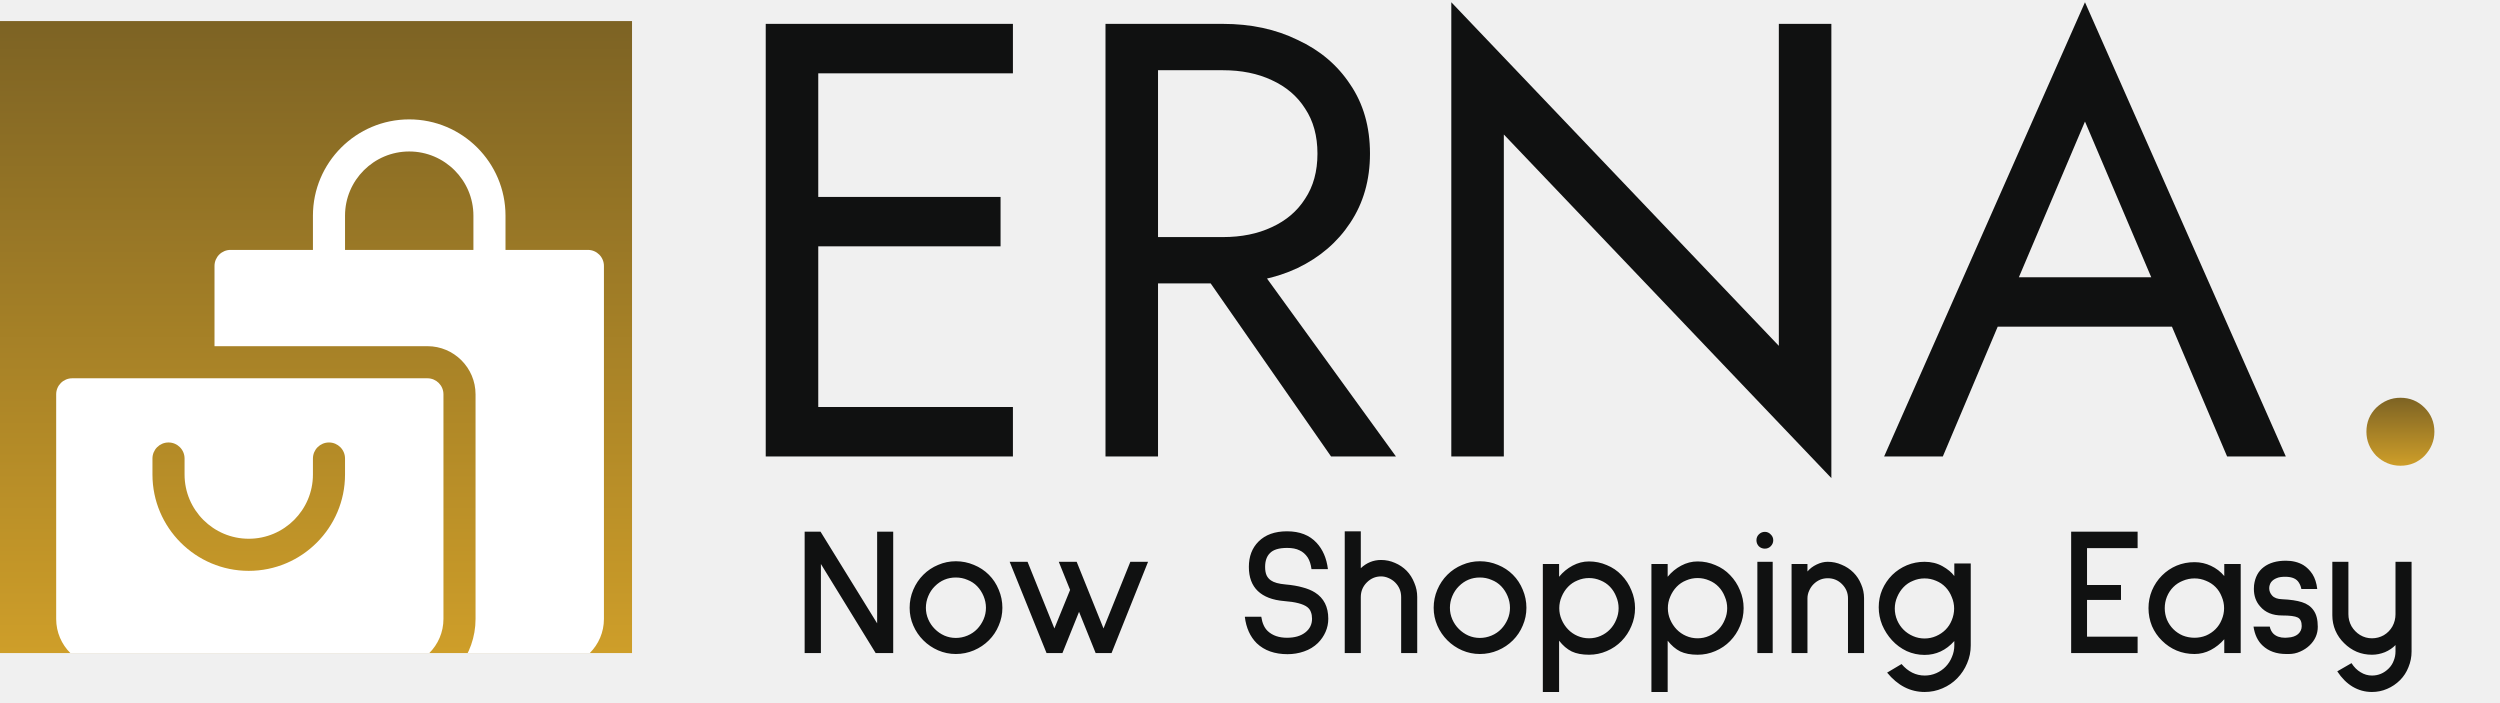
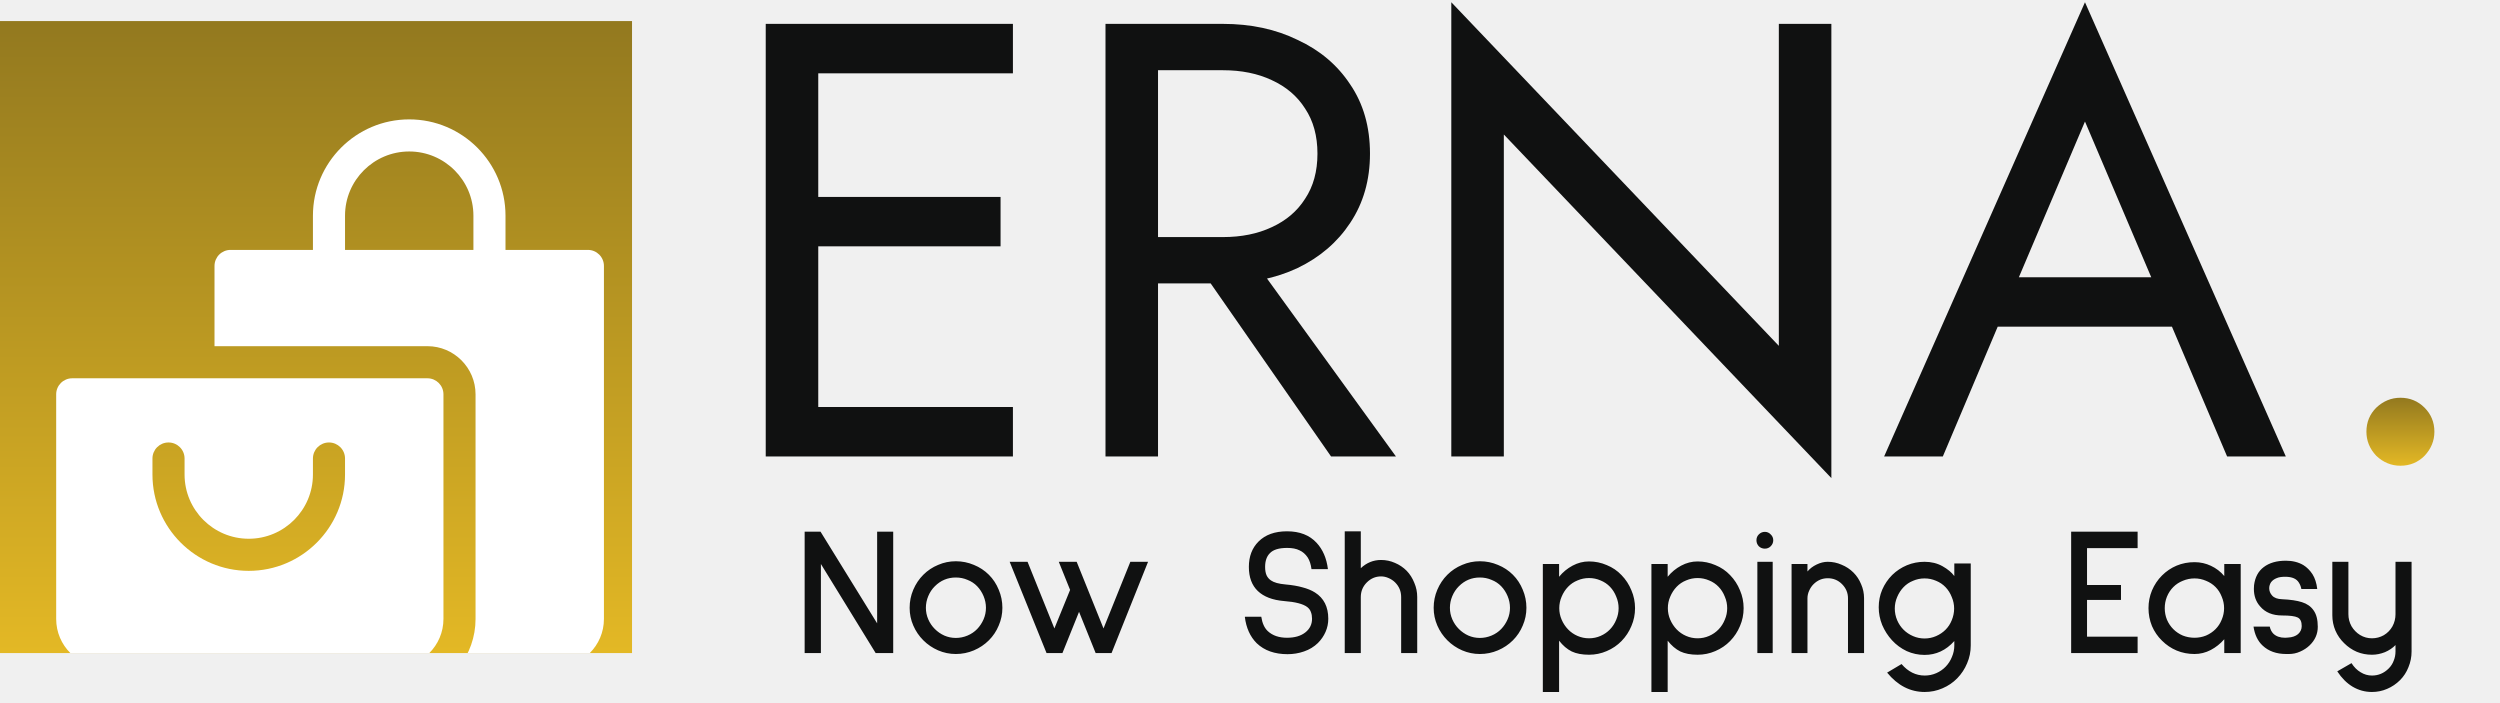
<svg xmlns="http://www.w3.org/2000/svg" width="178" height="50" viewBox="0 0 178 50" fill="none">
  <defs>
    <linearGradient id="vp-gold" x1="0" y1="0" x2="0" y2="1">
-       <stop offset="0" stop-color="#7D6324" />
-       <stop offset="1" stop-color="#CE9E29" />
+       <stop offset="0" stop-color="#93791F" />
+       <stop offset="1" stop-color="#E3B825" />
    </linearGradient>
  </defs>
  <g clip-path="url(#clip0_2343_17312)">
    <rect width="45" height="45" transform="translate(0 1.5)" fill="url(#vp-gold)" />
    <path d="M30.432 26.934H5.143C4.511 26.934 4 27.445 4 28.076V44.072C4 45.962 5.538 47.5 7.428 47.5H28.146C30.037 47.5 31.574 45.962 31.574 44.072V28.076C31.574 27.445 31.063 26.934 30.432 26.934ZM24.566 33.789C24.566 37.569 21.491 40.645 17.711 40.645C13.931 40.645 10.855 37.569 10.855 33.789V32.647C10.855 32.015 11.367 31.504 11.998 31.504C12.63 31.504 13.141 32.015 13.141 32.647V33.789C13.141 36.31 15.19 38.359 17.711 38.359C20.232 38.359 22.281 36.31 22.281 33.789V32.647C22.281 32.015 22.792 31.504 23.424 31.504C24.055 31.504 24.566 32.015 24.566 32.647V33.789Z" fill="white" />
    <path d="M41.857 17.793H35.992V15.355C35.992 11.575 32.917 8.5 29.137 8.5C25.356 8.5 22.281 11.575 22.281 15.355V17.793H16.416C15.784 17.793 15.273 18.304 15.273 18.936V24.648H30.432C32.322 24.648 33.859 26.186 33.859 28.076V44.072C33.859 45.363 33.413 46.542 32.688 47.5H39.572C41.462 47.5 43 45.962 43 44.072V18.936C43 18.304 42.489 17.793 41.857 17.793ZM33.707 17.793H24.566V15.355C24.566 12.835 26.616 10.785 29.137 10.785C31.657 10.785 33.707 12.835 33.707 15.355V17.793Z" fill="white" />
  </g>
  <path d="M56.588 32.5V28.98H72.12V32.5H56.588ZM56.588 5.22V1.7H72.12V5.22H56.588ZM56.588 17.54V14.02H71.24V17.54H56.588ZM54.52 1.7H58.26V32.5H54.52V1.7ZM84.211 17.32H88.391L99.391 32.5H94.771L84.211 17.32ZM78.711 1.7H82.451V32.5H78.711V1.7ZM80.779 5V1.7H87.071C89.066 1.7 90.841 2.081 92.395 2.844C93.979 3.577 95.226 4.633 96.135 6.012C97.074 7.391 97.543 9.033 97.543 10.94C97.543 12.817 97.074 14.46 96.135 15.868C95.226 17.247 93.979 18.317 92.395 19.08C90.841 19.813 89.066 20.18 87.071 20.18H80.779V16.88H87.071C88.391 16.88 89.55 16.645 90.547 16.176C91.574 15.707 92.366 15.032 92.923 14.152C93.51 13.272 93.803 12.201 93.803 10.94C93.803 9.679 93.51 8.608 92.923 7.728C92.366 6.848 91.574 6.173 90.547 5.704C89.55 5.235 88.391 5 87.071 5H80.779ZM126.653 1.7H130.393V34.04L107.073 9.576V32.5H103.333V0.16L126.653 24.624V1.7ZM140.398 23.26L141.718 19.74H155.358L156.678 23.26H140.398ZM148.45 8.652L143.258 20.884L142.906 21.676L138.33 32.5H134.15L148.45 0.16L162.75 32.5H158.57L154.082 21.94L153.73 21.06L148.45 8.652Z" fill="#101111" />
  <path d="M168.489 30.74C168.489 30.065 168.723 29.493 169.193 29.024C169.691 28.555 170.263 28.32 170.909 28.32C171.583 28.32 172.155 28.555 172.625 29.024C173.094 29.493 173.329 30.065 173.329 30.74C173.329 31.385 173.094 31.957 172.625 32.456C172.155 32.925 171.583 33.16 170.909 33.16C170.263 33.16 169.691 32.925 169.193 32.456C168.723 31.957 168.489 31.385 168.489 30.74Z" fill="url(#vp-gold)" />
  <path d="M62.348 46.5L58.448 40.156V46.5H57.291V37.855H58.422L62.452 44.381V37.855H63.596V46.5H62.348ZM68.055 46.565C67.613 46.565 67.192 46.478 66.794 46.305C66.395 46.132 66.044 45.893 65.741 45.59C65.437 45.287 65.199 44.936 65.026 44.537C64.852 44.138 64.766 43.718 64.766 43.276C64.766 42.825 64.852 42.396 65.026 41.989C65.199 41.582 65.437 41.226 65.741 40.923C66.044 40.62 66.395 40.386 66.794 40.221C67.192 40.048 67.613 39.961 68.055 39.961C68.505 39.961 68.934 40.048 69.342 40.221C69.749 40.386 70.104 40.62 70.408 40.923C70.711 41.226 70.945 41.582 71.11 41.989C71.283 42.396 71.37 42.825 71.37 43.276C71.37 43.718 71.283 44.138 71.11 44.537C70.945 44.936 70.711 45.287 70.408 45.59C70.104 45.893 69.749 46.132 69.342 46.305C68.934 46.478 68.505 46.565 68.055 46.565ZM68.055 41.118C67.474 41.118 66.976 41.326 66.56 41.742C66.36 41.941 66.204 42.175 66.092 42.444C65.979 42.713 65.923 42.99 65.923 43.276C65.923 43.562 65.979 43.835 66.092 44.095C66.204 44.355 66.36 44.585 66.56 44.784C66.759 44.983 66.984 45.139 67.236 45.252C67.496 45.365 67.769 45.421 68.055 45.421C68.341 45.421 68.618 45.365 68.887 45.252C69.155 45.139 69.385 44.983 69.576 44.784C69.766 44.585 69.918 44.355 70.031 44.095C70.143 43.835 70.2 43.562 70.2 43.276C70.2 42.99 70.143 42.713 70.031 42.444C69.918 42.175 69.766 41.941 69.576 41.742C69.385 41.543 69.155 41.391 68.887 41.287C68.627 41.174 68.349 41.118 68.055 41.118ZM79.142 46.5H78.011L76.828 43.562L75.645 46.5H74.514L71.888 40H73.162L75.073 44.745L76.191 42.002L75.385 40H76.659L78.57 44.745L80.481 40H81.742L79.142 46.5ZM93.378 40.52C93.335 40.182 93.243 39.905 93.105 39.688C92.949 39.454 92.754 39.285 92.52 39.181C92.294 39.068 92.004 39.012 91.649 39.012C91.059 39.012 90.648 39.138 90.414 39.389C90.189 39.614 90.076 39.939 90.076 40.364C90.076 40.607 90.111 40.806 90.18 40.962C90.249 41.109 90.353 41.231 90.492 41.326C90.7 41.473 91.042 41.569 91.519 41.612C92.004 41.655 92.412 41.725 92.741 41.82C93.079 41.907 93.374 42.028 93.625 42.184C94.257 42.583 94.574 43.207 94.574 44.056C94.574 44.385 94.509 44.697 94.379 44.992C94.249 45.287 94.067 45.551 93.833 45.785C93.555 46.054 93.226 46.253 92.845 46.383C92.472 46.513 92.082 46.578 91.675 46.578C90.756 46.578 90.024 46.318 89.478 45.798C89.01 45.33 88.728 44.706 88.633 43.926L88.659 43.913H89.803C89.872 44.372 90.028 44.715 90.271 44.94C90.609 45.252 91.064 45.408 91.636 45.408C92.182 45.408 92.615 45.282 92.936 45.031C93.257 44.78 93.417 44.455 93.417 44.056C93.417 43.874 93.391 43.718 93.339 43.588C93.296 43.449 93.209 43.328 93.079 43.224C92.784 42.999 92.234 42.856 91.428 42.795C90.605 42.726 89.981 42.487 89.556 42.08C89.131 41.673 88.919 41.101 88.919 40.364C88.919 39.619 89.148 39.016 89.608 38.557C90.093 38.072 90.769 37.829 91.636 37.829C92.537 37.829 93.239 38.102 93.742 38.648C94.184 39.125 94.453 39.749 94.548 40.52H93.378ZM99.762 46.5V42.509C99.762 42.102 99.619 41.755 99.333 41.469C99.203 41.339 99.047 41.235 98.865 41.157C98.692 41.079 98.514 41.04 98.332 41.04C97.942 41.04 97.604 41.183 97.318 41.469C97.032 41.755 96.889 42.102 96.889 42.509V46.5H95.745V37.829H96.889V40.455C97.305 40.065 97.786 39.87 98.332 39.87C98.679 39.87 99.008 39.939 99.32 40.078C99.632 40.208 99.909 40.394 100.152 40.637C100.386 40.88 100.568 41.166 100.698 41.495C100.837 41.816 100.906 42.154 100.906 42.509V46.5H99.762ZM105.366 46.565C104.924 46.565 104.504 46.478 104.105 46.305C103.706 46.132 103.355 45.893 103.052 45.59C102.749 45.287 102.51 44.936 102.337 44.537C102.164 44.138 102.077 43.718 102.077 43.276C102.077 42.825 102.164 42.396 102.337 41.989C102.51 41.582 102.749 41.226 103.052 40.923C103.355 40.62 103.706 40.386 104.105 40.221C104.504 40.048 104.924 39.961 105.366 39.961C105.817 39.961 106.246 40.048 106.653 40.221C107.06 40.386 107.416 40.62 107.719 40.923C108.022 41.226 108.256 41.582 108.421 41.989C108.594 42.396 108.681 42.825 108.681 43.276C108.681 43.718 108.594 44.138 108.421 44.537C108.256 44.936 108.022 45.287 107.719 45.59C107.416 45.893 107.06 46.132 106.653 46.305C106.246 46.478 105.817 46.565 105.366 46.565ZM105.366 41.118C104.785 41.118 104.287 41.326 103.871 41.742C103.672 41.941 103.516 42.175 103.403 42.444C103.29 42.713 103.234 42.99 103.234 43.276C103.234 43.562 103.29 43.835 103.403 44.095C103.516 44.355 103.672 44.585 103.871 44.784C104.07 44.983 104.296 45.139 104.547 45.252C104.807 45.365 105.08 45.421 105.366 45.421C105.652 45.421 105.929 45.365 106.198 45.252C106.467 45.139 106.696 44.983 106.887 44.784C107.078 44.585 107.229 44.355 107.342 44.095C107.455 43.835 107.511 43.562 107.511 43.276C107.511 42.99 107.455 42.713 107.342 42.444C107.229 42.175 107.078 41.941 106.887 41.742C106.696 41.543 106.467 41.391 106.198 41.287C105.938 41.174 105.661 41.118 105.366 41.118ZM113.139 46.617C112.645 46.617 112.233 46.539 111.904 46.383C111.574 46.218 111.275 45.963 111.007 45.616V49.269H109.85V40.156H111.007V41.066C111.275 40.737 111.596 40.472 111.969 40.273C112.341 40.074 112.731 39.974 113.139 39.974C113.581 39.974 114.001 40.061 114.4 40.234C114.807 40.399 115.158 40.637 115.453 40.949C115.756 41.261 115.99 41.621 116.155 42.028C116.328 42.427 116.415 42.851 116.415 43.302C116.415 43.753 116.328 44.177 116.155 44.576C115.99 44.975 115.756 45.33 115.453 45.642C115.158 45.945 114.807 46.184 114.4 46.357C114.001 46.53 113.581 46.617 113.139 46.617ZM113.139 41.157C112.853 41.157 112.58 41.213 112.32 41.326C112.06 41.43 111.834 41.582 111.644 41.781C111.453 41.98 111.301 42.214 111.189 42.483C111.076 42.743 111.02 43.016 111.02 43.302C111.02 43.588 111.076 43.861 111.189 44.121C111.301 44.381 111.453 44.611 111.644 44.81C111.834 45.009 112.06 45.165 112.32 45.278C112.58 45.391 112.853 45.447 113.139 45.447C113.425 45.447 113.698 45.391 113.958 45.278C114.218 45.165 114.443 45.009 114.634 44.81C114.824 44.611 114.972 44.381 115.076 44.121C115.188 43.861 115.245 43.588 115.245 43.302C115.245 43.016 115.188 42.743 115.076 42.483C114.972 42.214 114.824 41.98 114.634 41.781C114.443 41.582 114.218 41.43 113.958 41.326C113.698 41.213 113.425 41.157 113.139 41.157ZM120.87 46.617C120.376 46.617 119.964 46.539 119.635 46.383C119.306 46.218 119.007 45.963 118.738 45.616V49.269H117.581V40.156H118.738V41.066C119.007 40.737 119.327 40.472 119.7 40.273C120.073 40.074 120.463 39.974 120.87 39.974C121.312 39.974 121.732 40.061 122.131 40.234C122.538 40.399 122.889 40.637 123.184 40.949C123.487 41.261 123.721 41.621 123.886 42.028C124.059 42.427 124.146 42.851 124.146 43.302C124.146 43.753 124.059 44.177 123.886 44.576C123.721 44.975 123.487 45.33 123.184 45.642C122.889 45.945 122.538 46.184 122.131 46.357C121.732 46.53 121.312 46.617 120.87 46.617ZM120.87 41.157C120.584 41.157 120.311 41.213 120.051 41.326C119.791 41.43 119.566 41.582 119.375 41.781C119.184 41.98 119.033 42.214 118.92 42.483C118.807 42.743 118.751 43.016 118.751 43.302C118.751 43.588 118.807 43.861 118.92 44.121C119.033 44.381 119.184 44.611 119.375 44.81C119.566 45.009 119.791 45.165 120.051 45.278C120.311 45.391 120.584 45.447 120.87 45.447C121.156 45.447 121.429 45.391 121.689 45.278C121.949 45.165 122.174 45.009 122.365 44.81C122.556 44.611 122.703 44.381 122.807 44.121C122.92 43.861 122.976 43.588 122.976 43.302C122.976 43.016 122.92 42.743 122.807 42.483C122.703 42.214 122.556 41.98 122.365 41.781C122.174 41.582 121.949 41.43 121.689 41.326C121.429 41.213 121.156 41.157 120.87 41.157ZM125.657 39.064C125.492 39.064 125.349 39.008 125.228 38.895C125.115 38.774 125.059 38.631 125.059 38.466C125.059 38.301 125.115 38.163 125.228 38.05C125.349 37.929 125.492 37.868 125.657 37.868C125.821 37.868 125.96 37.929 126.073 38.05C126.194 38.163 126.255 38.301 126.255 38.466C126.255 38.631 126.194 38.774 126.073 38.895C125.96 39.008 125.821 39.064 125.657 39.064ZM125.124 46.5V40H126.216V46.5H125.124ZM131.577 46.5V42.6C131.577 42.21 131.434 41.872 131.148 41.586C130.87 41.309 130.532 41.17 130.134 41.17C129.744 41.17 129.406 41.313 129.12 41.599C128.99 41.729 128.886 41.885 128.808 42.067C128.73 42.24 128.691 42.418 128.691 42.6V46.5H127.56V40.156H128.691V40.689C128.855 40.49 129.072 40.325 129.341 40.195C129.609 40.065 129.874 40 130.134 40C130.48 40 130.81 40.069 131.122 40.208C131.442 40.338 131.724 40.524 131.967 40.767C132.201 41.001 132.383 41.278 132.513 41.599C132.651 41.911 132.721 42.245 132.721 42.6V46.5H131.577ZM137.041 49.269C136.009 49.269 135.117 48.81 134.363 47.891L135.39 47.28C135.858 47.826 136.408 48.099 137.041 48.099C137.327 48.099 137.6 48.043 137.86 47.93C138.12 47.817 138.345 47.661 138.536 47.462C138.726 47.263 138.874 47.033 138.978 46.773C139.09 46.513 139.147 46.24 139.147 45.954V45.642C138.557 46.301 137.851 46.63 137.028 46.63C136.586 46.63 136.161 46.539 135.754 46.357C135.355 46.166 135.008 45.911 134.714 45.59C134.419 45.269 134.185 44.905 134.012 44.498C133.847 44.091 133.765 43.67 133.765 43.237C133.765 42.795 133.847 42.379 134.012 41.989C134.185 41.59 134.423 41.239 134.727 40.936C135.03 40.641 135.377 40.412 135.767 40.247C136.165 40.082 136.586 40 137.028 40C137.504 40 137.929 40.104 138.302 40.312C138.674 40.52 138.956 40.754 139.147 41.014V40.117H140.317V45.954C140.317 46.405 140.23 46.829 140.057 47.228C139.892 47.627 139.658 47.982 139.355 48.294C139.06 48.597 138.709 48.836 138.302 49.009C137.903 49.182 137.483 49.269 137.041 49.269ZM137.028 41.183C136.742 41.183 136.469 41.239 136.209 41.352C135.949 41.456 135.723 41.608 135.533 41.807C135.342 42.006 135.19 42.24 135.078 42.509C134.965 42.769 134.909 43.042 134.909 43.328C134.909 43.614 134.965 43.891 135.078 44.16C135.19 44.42 135.342 44.645 135.533 44.836C135.723 45.027 135.949 45.178 136.209 45.291C136.469 45.404 136.742 45.46 137.028 45.46C137.314 45.46 137.587 45.404 137.847 45.291C138.107 45.178 138.332 45.027 138.523 44.836C138.713 44.645 138.861 44.42 138.965 44.16C139.077 43.891 139.134 43.614 139.134 43.328C139.134 43.042 139.077 42.769 138.965 42.509C138.861 42.24 138.713 42.006 138.523 41.807C138.332 41.608 138.107 41.456 137.847 41.352C137.587 41.239 137.314 41.183 137.028 41.183ZM147.466 46.5V37.855H152.198V39.025H148.597V41.651H151.015V42.717H148.597V45.33H152.198V46.5H147.466ZM158.368 46.5V45.512C158.09 45.833 157.77 46.088 157.406 46.279C157.042 46.47 156.656 46.565 156.249 46.565C155.798 46.565 155.373 46.483 154.975 46.318C154.585 46.153 154.238 45.919 153.935 45.616C153.631 45.321 153.393 44.975 153.22 44.576C153.055 44.169 152.973 43.744 152.973 43.302C152.973 42.86 153.055 42.44 153.22 42.041C153.393 41.634 153.631 41.278 153.935 40.975C154.238 40.672 154.585 40.438 154.975 40.273C155.373 40.108 155.798 40.026 156.249 40.026C156.665 40.026 157.055 40.113 157.419 40.286C157.791 40.459 158.108 40.702 158.368 41.014V40.156H159.538V46.5H158.368ZM156.249 41.183C155.963 41.183 155.685 41.239 155.417 41.352C155.157 41.456 154.931 41.603 154.741 41.794C154.55 41.985 154.398 42.214 154.286 42.483C154.182 42.743 154.13 43.016 154.13 43.302C154.13 43.588 154.182 43.861 154.286 44.121C154.398 44.381 154.55 44.606 154.741 44.797C154.931 44.988 155.157 45.139 155.417 45.252C155.685 45.356 155.963 45.408 156.249 45.408C156.535 45.408 156.808 45.356 157.068 45.252C157.328 45.139 157.553 44.988 157.744 44.797C157.934 44.606 158.082 44.381 158.186 44.121C158.298 43.861 158.355 43.588 158.355 43.302C158.355 43.016 158.298 42.743 158.186 42.483C158.082 42.214 157.934 41.985 157.744 41.794C157.553 41.603 157.328 41.456 157.068 41.352C156.808 41.239 156.535 41.183 156.249 41.183ZM163.856 41.937C163.83 41.781 163.774 41.634 163.687 41.495C163.523 41.209 163.198 41.066 162.712 41.066C162.452 41.066 162.253 41.096 162.114 41.157C161.932 41.226 161.794 41.326 161.698 41.456C161.612 41.586 161.568 41.729 161.568 41.885C161.568 42.076 161.638 42.249 161.776 42.405C161.924 42.57 162.162 42.656 162.491 42.665C163.072 42.691 163.54 42.76 163.895 42.873C164.259 42.986 164.537 43.181 164.727 43.458C164.927 43.735 165.026 44.125 165.026 44.628C165.026 45.139 164.831 45.581 164.441 45.954C164.251 46.136 164.025 46.283 163.765 46.396C163.514 46.509 163.25 46.565 162.972 46.565H162.777C162.084 46.565 161.525 46.366 161.1 45.967C160.754 45.646 160.537 45.196 160.45 44.615H161.607C161.651 44.823 161.737 44.992 161.867 45.122C162.067 45.313 162.344 45.408 162.699 45.408C162.795 45.408 162.864 45.404 162.907 45.395C163.211 45.378 163.449 45.295 163.622 45.148C163.796 44.992 163.882 44.801 163.882 44.576C163.882 44.264 163.787 44.06 163.596 43.965C163.406 43.87 163.037 43.822 162.491 43.822C161.807 43.822 161.282 43.605 160.918 43.172C160.624 42.843 160.476 42.427 160.476 41.924C160.476 41.811 160.481 41.725 160.489 41.664C160.559 41.101 160.788 40.672 161.178 40.377C161.577 40.074 162.101 39.922 162.751 39.922C163.228 39.922 163.644 40.026 163.999 40.234C164.251 40.39 164.467 40.607 164.649 40.884C164.823 41.161 164.935 41.508 164.987 41.924L164.961 41.937H163.856ZM168.883 49.269C168.389 49.269 167.929 49.143 167.505 48.892C167.089 48.641 166.725 48.277 166.413 47.8L167.427 47.215C167.609 47.501 167.825 47.718 168.077 47.865C168.328 48.021 168.597 48.099 168.883 48.099C169.342 48.099 169.741 47.93 170.079 47.592C170.235 47.436 170.352 47.254 170.43 47.046C170.516 46.838 170.56 46.617 170.56 46.383V45.928C170.36 46.136 170.109 46.305 169.806 46.435C169.502 46.556 169.195 46.617 168.883 46.617C168.501 46.617 168.142 46.548 167.804 46.409C167.466 46.262 167.167 46.058 166.907 45.798C166.638 45.538 166.43 45.239 166.283 44.901C166.135 44.554 166.062 44.19 166.062 43.809V40H167.206V43.731C167.206 44.034 167.279 44.32 167.427 44.589C167.583 44.849 167.786 45.057 168.038 45.213C168.298 45.369 168.579 45.447 168.883 45.447C169.186 45.447 169.468 45.373 169.728 45.226C169.988 45.07 170.191 44.862 170.339 44.602C170.486 44.333 170.56 44.043 170.56 43.731V40H171.704V46.383C171.704 46.773 171.63 47.146 171.483 47.501C171.344 47.856 171.145 48.164 170.885 48.424C170.616 48.693 170.308 48.901 169.962 49.048C169.624 49.195 169.264 49.269 168.883 49.269Z" fill="#101111" />
  <defs>
    <clipPath id="clip0_2343_17312">
      <rect width="45" height="45" fill="white" transform="translate(0 1.5)" />
    </clipPath>
  </defs>
</svg>
